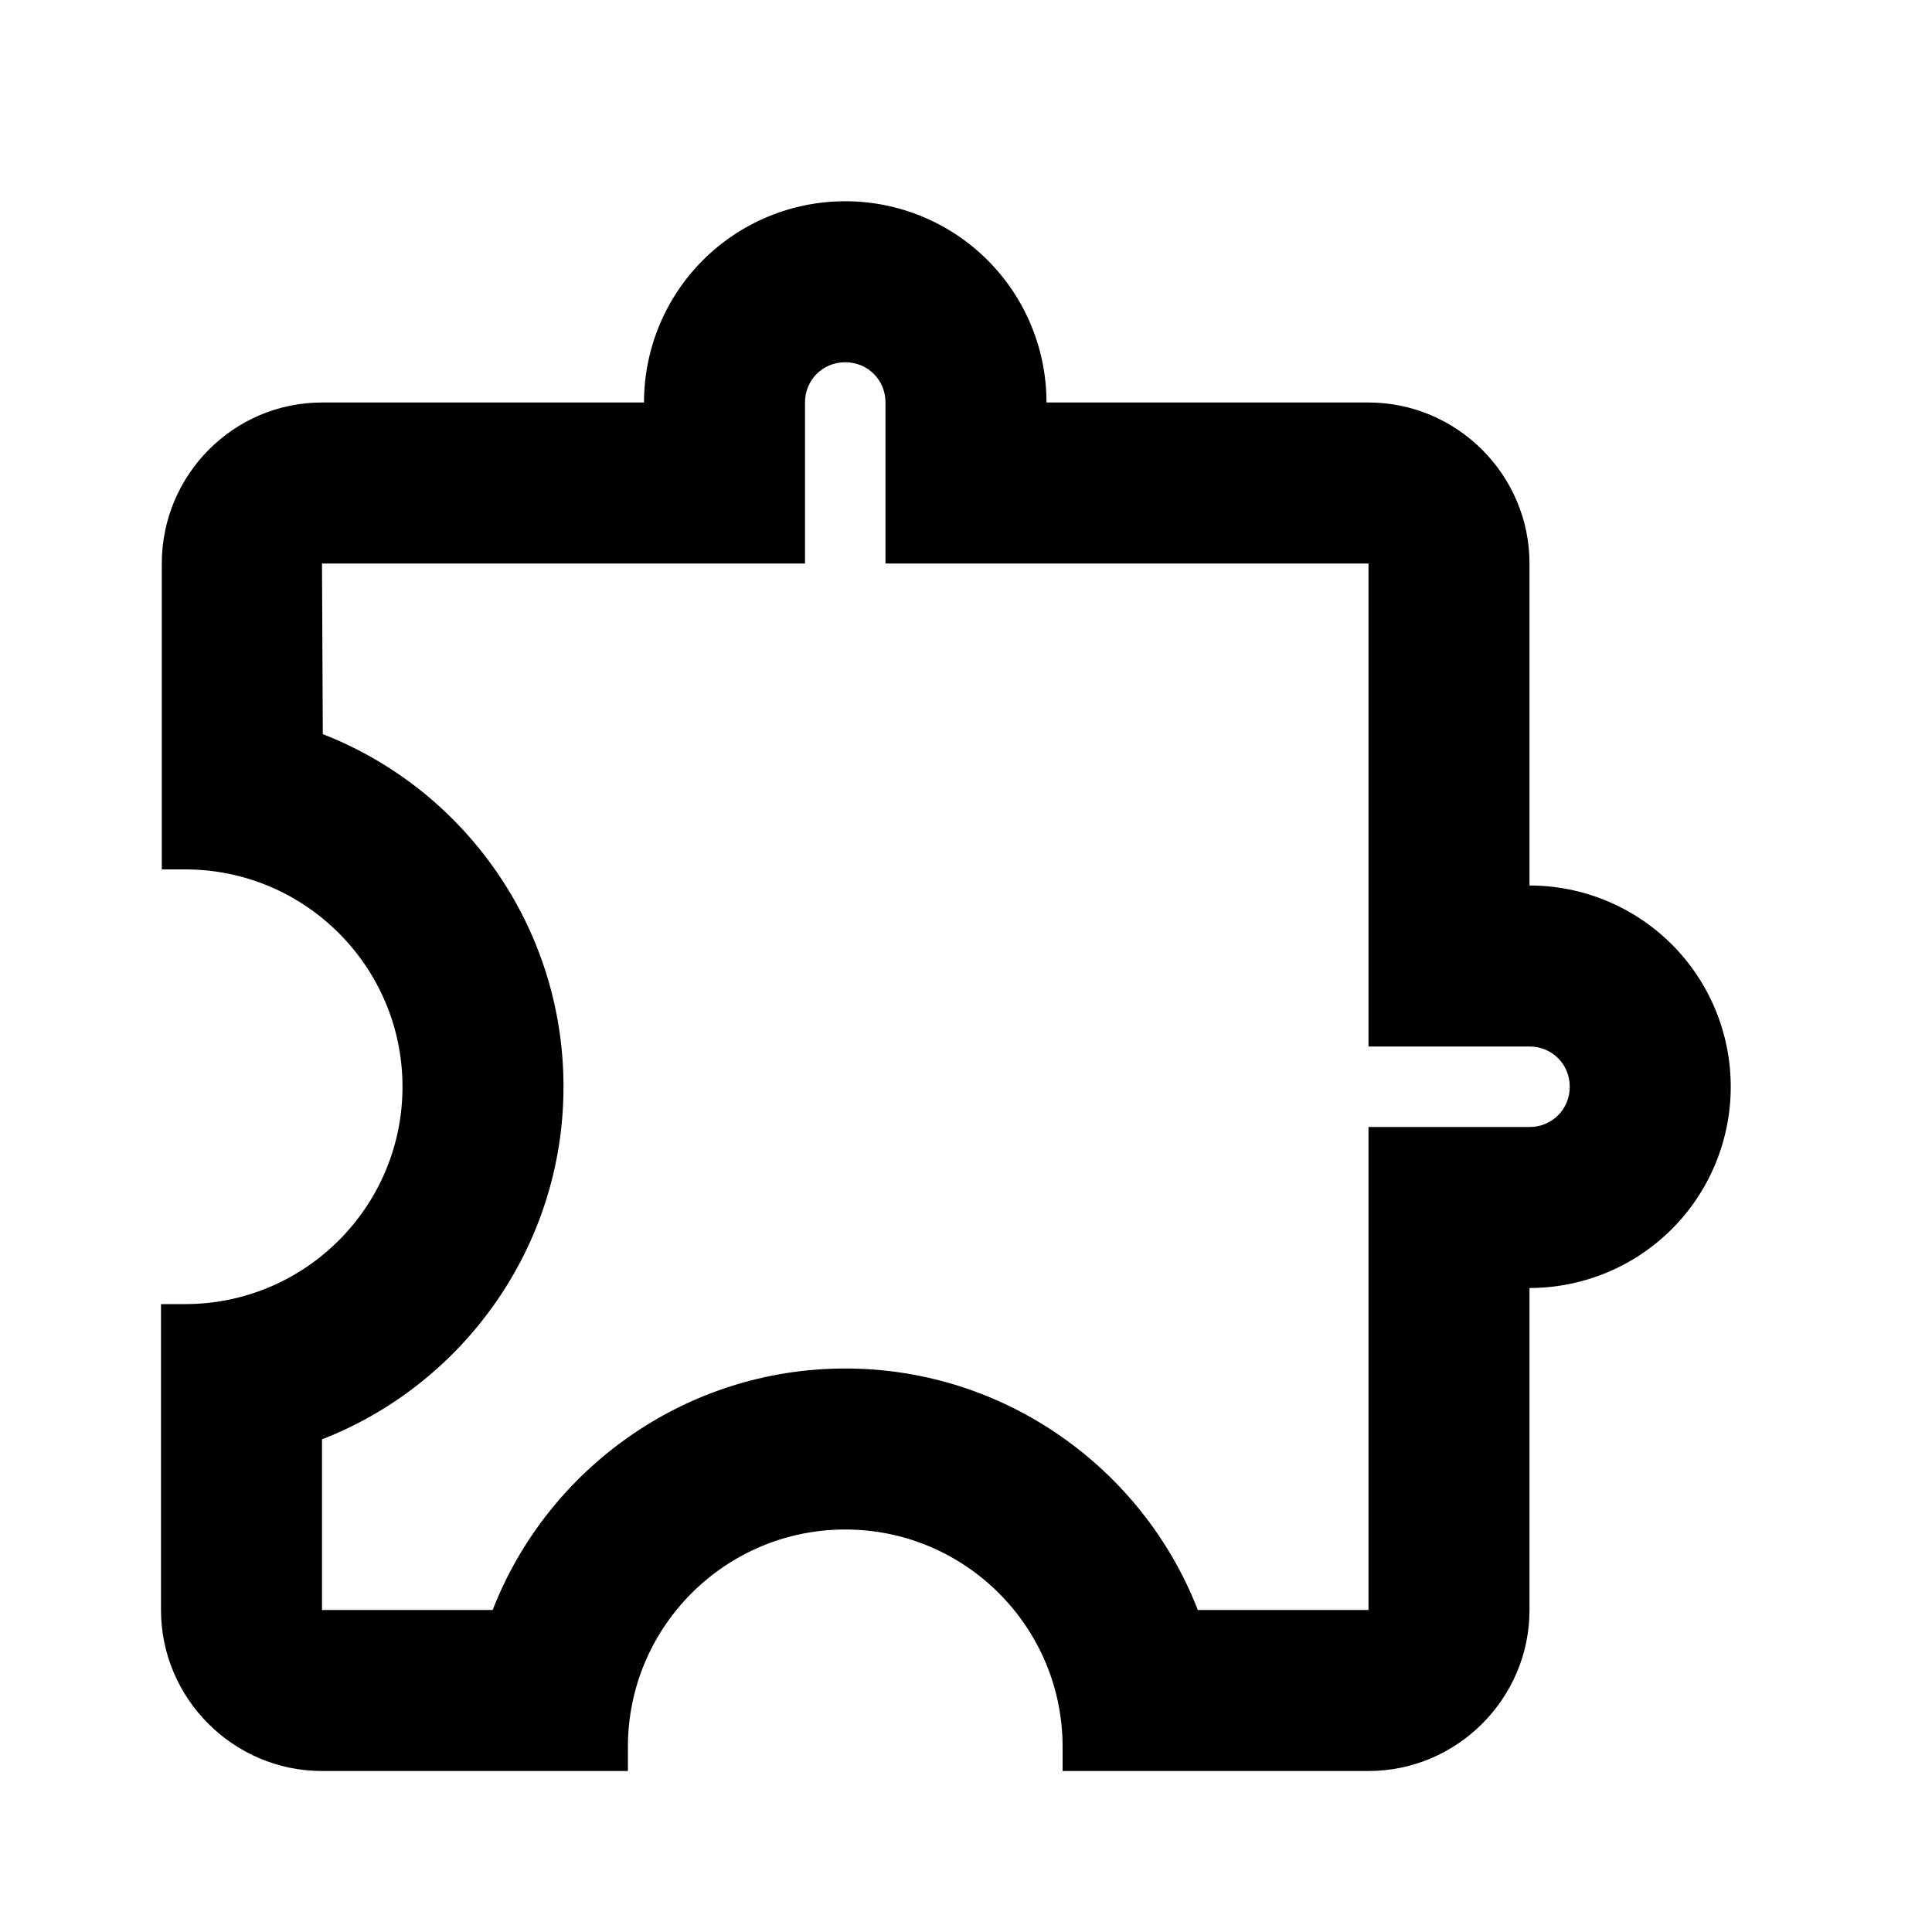
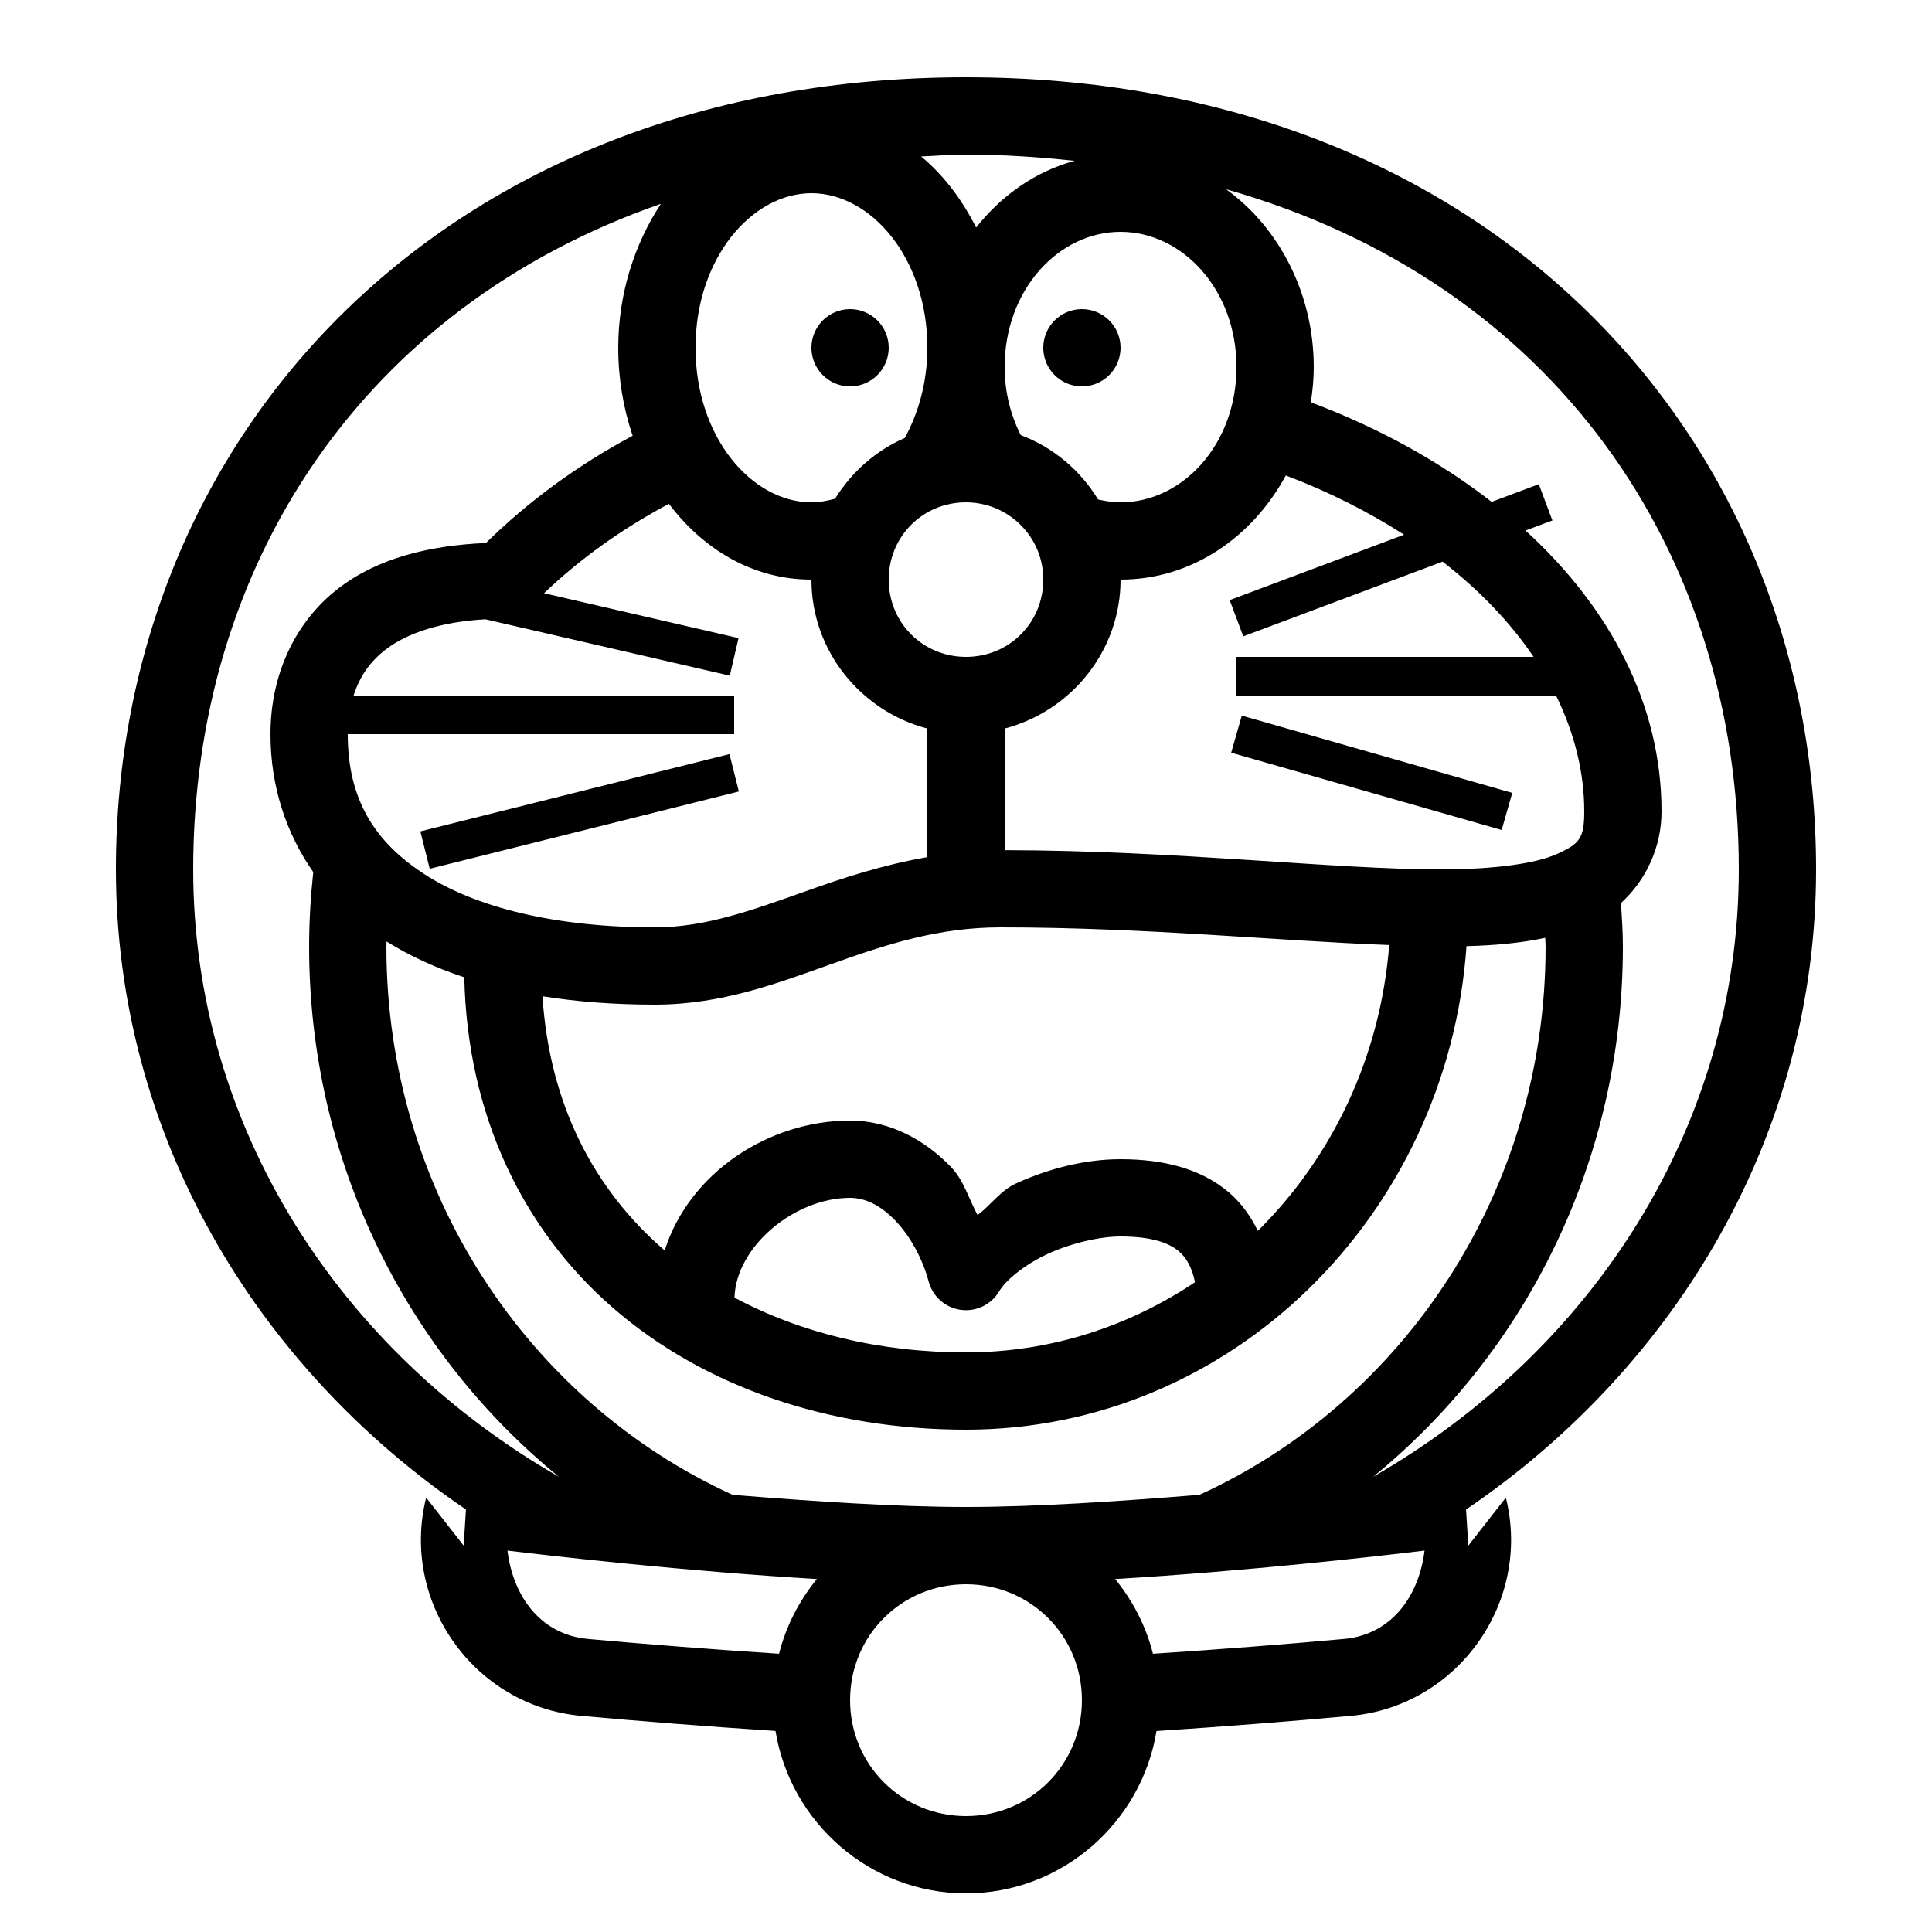
- <svg xmlns="http://www.w3.org/2000/svg" width="24" height="24" viewBox="0 0 24 24" fill="none">
-   <path d="M10.5 4.5C10.78 4.5 11 4.72 11 5V7H17V13H19C19.28 13 19.5 13.22 19.5 13.5C19.5 13.78 19.28 14 19 14H17V20H14.88C14.2 18.25 12.49 17 10.5 17C8.51 17 6.8 18.25 6.12 20H4V17.88C5.75 17.2 7 15.49 7 13.5C7 11.51 5.76 9.8 4.01 9.12L4 7H10V5C10 4.72 10.22 4.5 10.5 4.5ZM10.5 2.5C9.837 2.5 9.201 2.763 8.732 3.232C8.263 3.701 8 4.337 8 5H4C2.9 5 2.01 5.9 2.01 7V10.8H2.3C3.79 10.8 5 12.01 5 13.5C5 14.99 3.79 16.2 2.3 16.2H2V20C2 21.1 2.9 22 4 22H7.8V21.7C7.8 20.21 9.01 19 10.5 19C11.99 19 13.2 20.21 13.2 21.7V22H17C18.1 22 19 21.1 19 20V16C19.663 16 20.299 15.737 20.768 15.268C21.237 14.799 21.5 14.163 21.5 13.5C21.5 12.837 21.237 12.201 20.768 11.732C20.299 11.263 19.663 11 19 11V7C19 5.9 18.1 5 17 5H13C13 4.337 12.737 3.701 12.268 3.232C11.799 2.763 11.163 2.5 10.5 2.5Z" fill="black" />
+ <svg xmlns="http://www.w3.org/2000/svg" fill="#000000" viewBox="0 0 50 50" width="50px" height="50px">
+   <path d="M 25 2 C 11.552 2 3 11.235 3 22.5 C 3 29.318 6.587 35.346 12.059 39.066 L 12 40 L 11.029 38.758 C 10.355 41.454 12.269 44.154 15.037 44.406 C 16.552 44.544 18.322 44.683 20.07 44.797 C 20.456 47.17 22.522 49 25 49 C 27.477 49 29.543 47.171 29.93 44.799 C 31.671 44.685 33.454 44.544 34.963 44.406 C 37.731 44.154 39.645 41.454 38.971 38.758 L 38 40 L 37.941 39.066 C 43.413 35.347 47 29.318 47 22.5 C 47 11.235 38.448 2 25 2 z M 25 4 C 25.972 4 26.902 4.066 27.812 4.162 C 26.795 4.435 25.922 5.057 25.262 5.887 C 24.898 5.166 24.422 4.532 23.838 4.049 C 24.225 4.033 24.602 4 25 4 z M 31.732 4.898 C 40.166 7.29 45 14.227 45 22.5 C 45 29.13 41.234 34.944 35.537 38.219 C 39.476 35.009 42 30.055 42 24.5 C 42 24.119 41.974 23.746 41.951 23.371 C 42.586 22.79 43 21.945 43 21 C 43 18.231 41.664 15.727 39.48 13.73 L 40.176 13.469 L 39.824 12.531 L 38.604 12.988 C 37.263 11.946 35.679 11.07 33.924 10.412 C 33.97 10.114 34 9.81 34 9.5 C 34 7.607 33.109 5.893 31.732 4.898 z M 21 5 C 22.533 5 24 6.671 24 9 C 24 9.884 23.772 10.684 23.416 11.334 C 22.665 11.661 22.041 12.216 21.611 12.906 C 21.413 12.962 21.21 13 21 13 C 19.467 13 18 11.329 18 9 C 18 6.671 19.467 5 21 5 z M 17.104 5.275 C 16.417 6.318 16 7.614 16 9 C 16 9.796 16.131 10.567 16.373 11.277 C 14.94 12.044 13.666 12.98 12.576 14.053 C 11.096 14.115 9.762 14.452 8.756 15.229 C 7.649 16.083 7 17.442 7 19 C 7 20.352 7.405 21.563 8.107 22.57 C 8.04 23.204 8 23.847 8 24.5 C 8 30.054 10.525 35.009 14.463 38.219 C 8.765 34.943 5 29.13 5 22.5 C 5 14.618 9.396 7.957 17.104 5.275 z M 29 6 C 30.601 6 32 7.495 32 9.5 C 32 11.505 30.601 13 29 13 C 28.799 13 28.607 12.969 28.418 12.926 C 27.958 12.169 27.256 11.577 26.416 11.26 C 26.157 10.745 26 10.149 26 9.5 C 26 7.495 27.399 6 29 6 z M 22 8 A 1 1 0 0 0 21 9 A 1 1 0 0 0 22 10 A 1 1 0 0 0 23 9 A 1 1 0 0 0 22 8 z M 28 8 A 1 1 0 0 0 27 9 A 1 1 0 0 0 28 10 A 1 1 0 0 0 29 9 A 1 1 0 0 0 28 8 z M 33.277 12.305 C 34.403 12.731 35.424 13.251 36.338 13.838 L 31.824 15.531 L 32.176 16.469 L 37.334 14.535 C 38.295 15.28 39.089 16.111 39.689 17 L 32 17 L 32 18 L 40.27 18 C 40.741 18.961 41 19.971 41 21 C 41 21.7 40.875 21.835 40.316 22.092 C 39.758 22.349 38.683 22.5 37.283 22.5 C 34.505 22.5 30.479 22.01 26 22.002 L 26 18.855 C 27.716 18.406 29 16.85 29 15 C 30.851 15 32.413 13.896 33.277 12.305 z M 25 13 C 25.17 13 25.332 13.022 25.486 13.061 L 25.488 13.061 C 26.084 13.209 26.578 13.629 26.826 14.18 C 26.938 14.428 27 14.704 27 15 C 27 16.117 26.117 17 25 17 C 23.883 17 23 16.117 23 15 C 23 13.883 23.883 13 25 13 z M 17.312 13.039 C 18.208 14.225 19.494 15 21 15 C 21 16.85 22.284 18.406 24 18.855 L 24 22.182 C 22.839 22.384 21.803 22.726 20.869 23.059 C 19.454 23.562 18.248 24 16.947 24 C 14.392 24 12.334 23.493 11.002 22.635 C 9.67 21.777 9 20.663 9 19 L 19 19 L 19 18 L 9.152 18 C 9.307 17.506 9.577 17.123 9.979 16.812 C 10.543 16.376 11.428 16.091 12.562 16.027 L 18.887 17.486 L 19.113 16.514 L 14.08 15.352 C 15.003 14.47 16.087 13.688 17.312 13.039 z M 32.137 18.52 L 31.863 19.48 L 38.863 21.48 L 39.137 20.52 L 32.137 18.52 z M 18.879 19.516 L 10.879 21.516 L 11.121 22.484 L 19.121 20.484 L 18.879 19.516 z M 25.895 24 C 29.672 24 33.12 24.355 35.953 24.457 C 35.723 27.373 34.463 29.967 32.553 31.854 C 32.368 31.479 32.13 31.138 31.809 30.863 C 31.082 30.242 30.106 30 29 30 C 28.098 30 27.155 30.234 26.291 30.629 C 25.893 30.811 25.646 31.186 25.299 31.445 C 25.07 31.024 24.945 30.548 24.611 30.201 C 23.953 29.518 23.047 29 22 29 C 19.884 29 17.834 30.363 17.203 32.359 C 17.193 32.35 17.18 32.343 17.17 32.334 C 15.373 30.772 14.222 28.59 14.039 25.783 C 14.949 25.928 15.921 26 16.947 26 C 18.687 26 20.144 25.438 21.539 24.941 C 22.934 24.445 24.271 24 25.895 24 z M 39.99 24.271 C 39.991 24.348 40 24.423 40 24.5 C 40 30.855 36.302 36.29 31.041 38.686 C 28.956 38.855 26.79 39 25 39 C 23.211 39 21.045 38.855 18.961 38.686 C 13.699 36.29 10 30.856 10 24.5 C 10 24.455 10.004 24.41 10.004 24.365 C 10.609 24.744 11.283 25.05 12.016 25.293 C 12.093 28.87 13.543 31.831 15.859 33.844 C 18.24 35.912 21.48 37 25 37 C 31.868 37 37.464 31.452 37.953 24.486 C 38.691 24.467 39.369 24.405 39.99 24.271 z M 22 31 C 22.39 31 22.787 31.19 23.17 31.588 C 23.553 31.986 23.878 32.577 24.033 33.164 A 1 1 0 0 0 25.861 33.416 C 26.024 33.138 26.508 32.729 27.123 32.447 C 27.738 32.166 28.47 32 29 32 C 29.82 32 30.262 32.173 30.508 32.383 C 30.698 32.545 30.842 32.779 30.926 33.184 C 29.213 34.329 27.183 35 25 35 C 22.765 35 20.716 34.496 19.008 33.582 C 19.049 32.258 20.563 31 22 31 z M 13.133 40.129 C 14.363 40.277 17.709 40.661 21.141 40.865 C 20.684 41.426 20.343 42.078 20.162 42.799 C 18.45 42.688 16.712 42.552 15.219 42.416 C 13.968 42.302 13.273 41.284 13.133 40.129 z M 36.867 40.129 C 36.727 41.284 36.032 42.302 34.781 42.416 C 33.296 42.552 31.543 42.688 29.838 42.799 C 29.657 42.078 29.316 41.426 28.859 40.865 C 32.291 40.661 35.637 40.277 36.867 40.129 z M 25 41 C 26.669 41 28 42.331 28 44 C 28 45.669 26.669 47 25 47 C 23.331 47 22 45.669 22 44 C 22 42.331 23.331 41 25 41 z" />
</svg>
